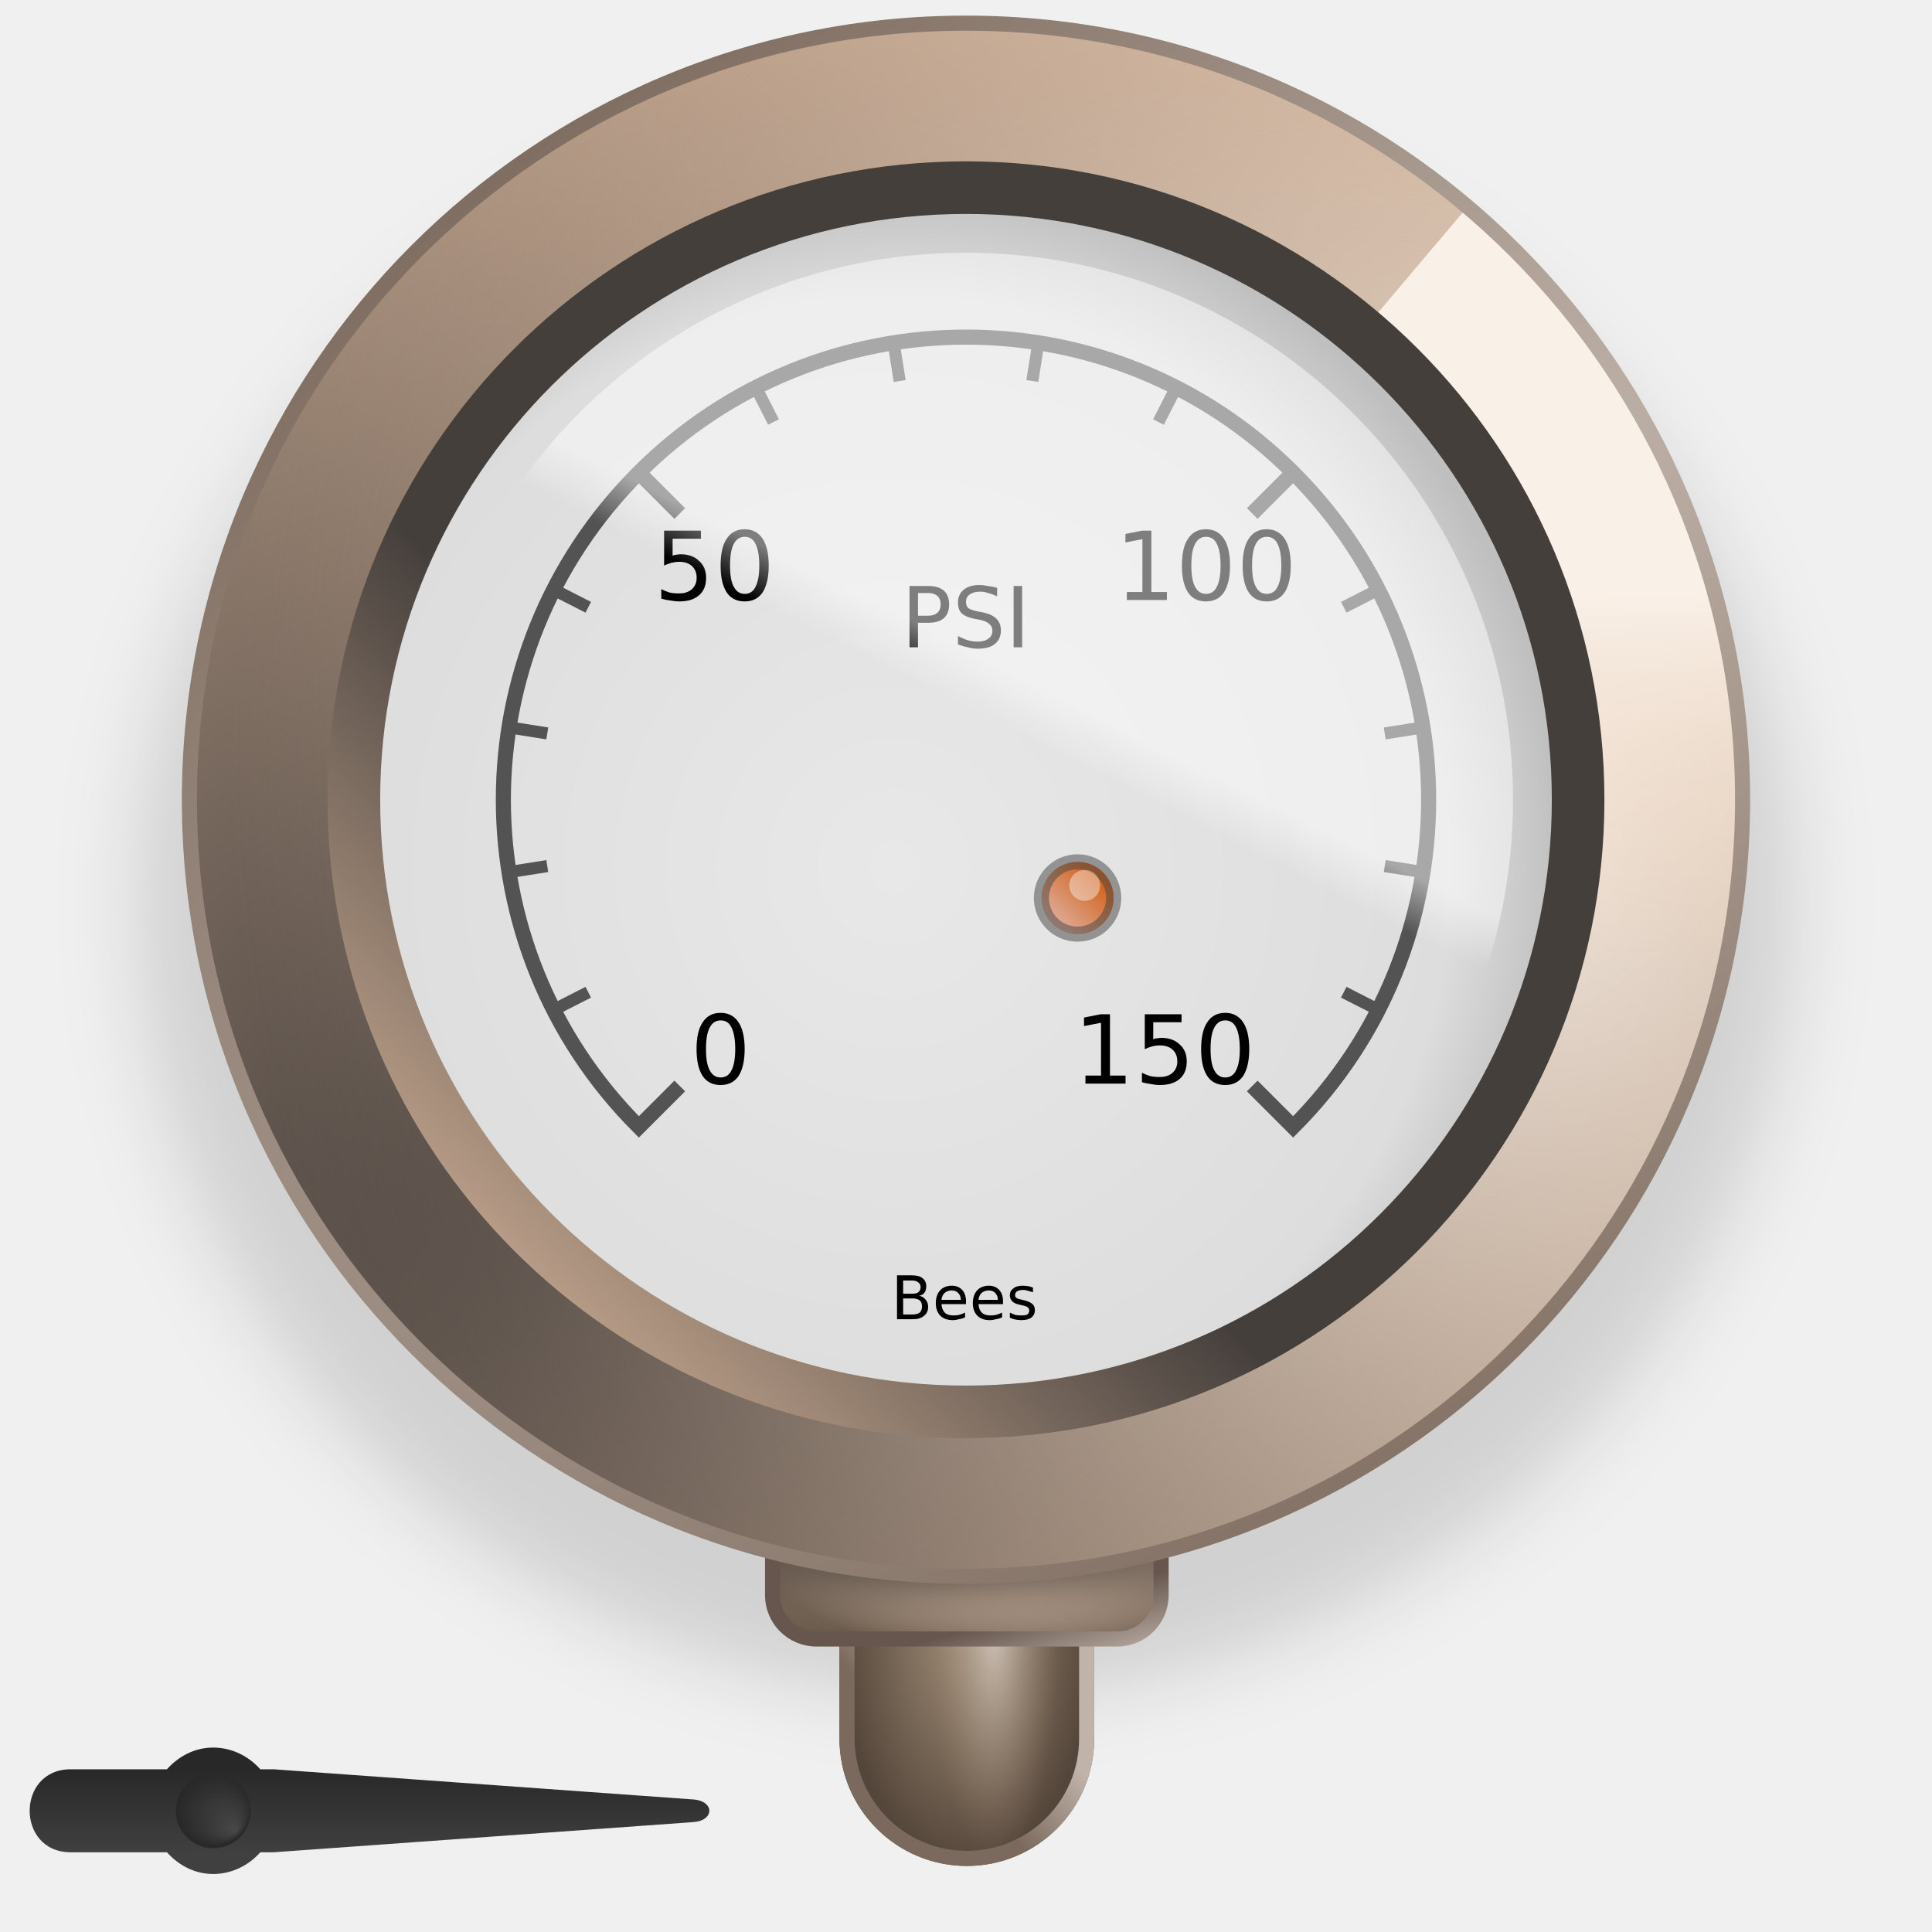
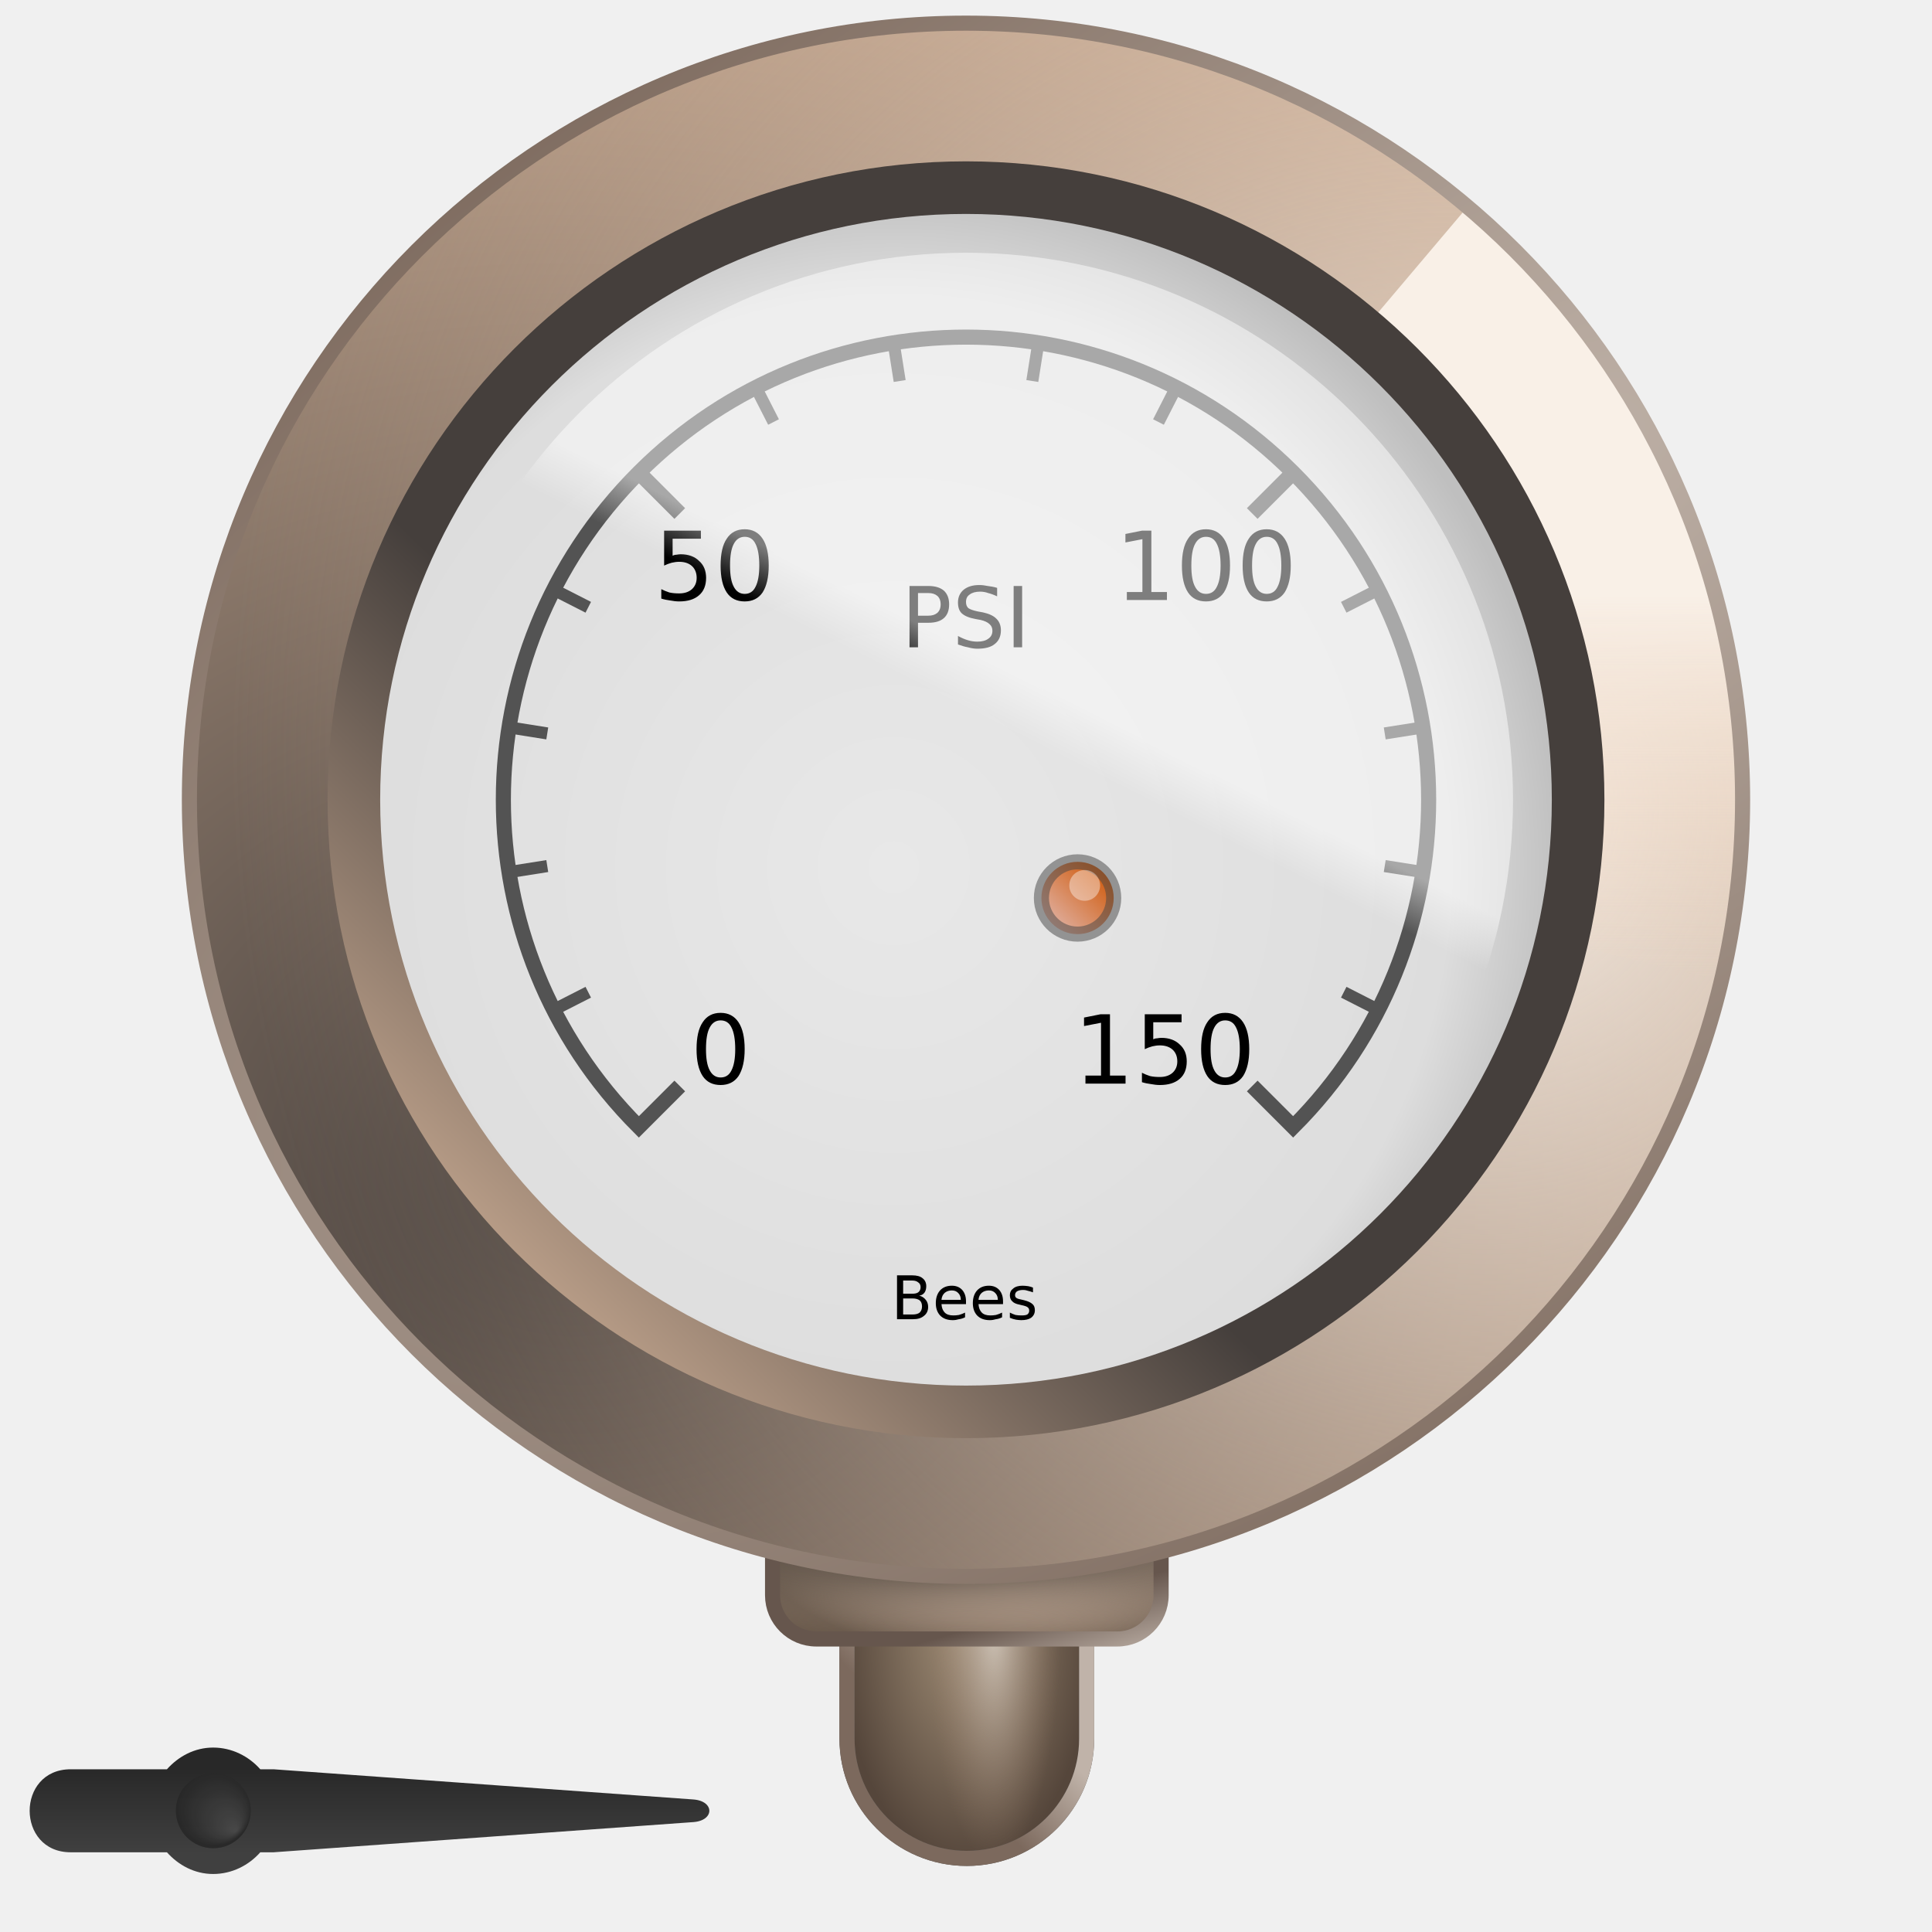
<svg xmlns="http://www.w3.org/2000/svg" xmlns:xlink="http://www.w3.org/1999/xlink" width="64" height="64" id="svg2" version="1.1">
  <defs id="defs4">
    <linearGradient id="linearGradient4310">
      <stop style="stop-color:#4a4a4a;stop-opacity:1;" offset="0" id="stop4312" />
      <stop style="stop-color:#262626;stop-opacity:1;" offset="1" id="stop4314" />
    </linearGradient>
    <linearGradient id="linearGradient4203">
      <stop style="stop-color:#3c3c3c;stop-opacity:1;" offset="0" id="stop4205" />
      <stop style="stop-color:#5e5e5e;stop-opacity:1;" offset="1" id="stop4207" />
    </linearGradient>
    <linearGradient id="linearGradient4169">
      <stop style="stop-color:#ffffff;stop-opacity:0.496" offset="0" id="stop4171" />
      <stop style="stop-color:#ffffff;stop-opacity:0;" offset="1" id="stop4173" />
    </linearGradient>
    <linearGradient id="linearGradient3829">
      <stop style="stop-color:#d05a0c;stop-opacity:1;" offset="0" id="stop3831" />
      <stop id="stop3837" offset="0.5" style="stop-color:#d8875a;stop-opacity:1;" />
      <stop style="stop-color:#e0b4a8;stop-opacity:1" offset="1" id="stop3833" />
    </linearGradient>
    <linearGradient id="linearGradient3813">
      <stop id="stop3815" offset="0" style="stop-color:#c0b3a9;stop-opacity:1;" />
      <stop id="stop3817" offset="1" style="stop-color:#66564d;stop-opacity:1;" />
    </linearGradient>
    <linearGradient id="linearGradient3805">
      <stop id="stop3807" offset="0" style="stop-color:#c0b3a9;stop-opacity:1;" />
      <stop id="stop3809" offset="1" style="stop-color:#6b5a50;stop-opacity:1;" />
    </linearGradient>
    <linearGradient id="linearGradient3797">
      <stop style="stop-color:#f1d5c0;stop-opacity:1;" offset="0" id="stop3799" />
      <stop style="stop-color:#6a5a4c;stop-opacity:1;" offset="1" id="stop3801" />
    </linearGradient>
    <linearGradient id="linearGradient3787">
      <stop id="stop3789" offset="0" style="stop-color:#2b2621;stop-opacity:1;" />
      <stop id="stop3791" offset="1" style="stop-color:#a49181;stop-opacity:0;" />
    </linearGradient>
    <linearGradient id="linearGradient3765">
      <stop style="stop-color:#535353;stop-opacity:1;" offset="0" id="stop3767" />
      <stop style="stop-color:#a49181;stop-opacity:1;" offset="1" id="stop3769" />
    </linearGradient>
    <linearGradient id="linearGradient3757">
      <stop id="stop3759" offset="0" style="stop-color:#d1c7bb;stop-opacity:1;" />
      <stop id="stop3761" offset="1" style="stop-color:#8f7663;stop-opacity:0;" />
    </linearGradient>
    <linearGradient id="linearGradient3747">
      <stop style="stop-color:#a49179;stop-opacity:1;" offset="0" id="stop3749" />
      <stop style="stop-color:#55463b;stop-opacity:1;" offset="1" id="stop3751" />
    </linearGradient>
    <linearGradient id="linearGradient3732">
      <stop style="stop-color:#c0b3a9;stop-opacity:1;" offset="0" id="stop3734" />
      <stop style="stop-color:#7c695d;stop-opacity:1;" offset="1" id="stop3736" />
    </linearGradient>
    <linearGradient id="linearGradient3670">
      <stop style="stop-color:#e8e8e8;stop-opacity:1;" offset="0" id="stop3672" />
      <stop id="stop3678" offset="0.833" style="stop-color:#dddddd;stop-opacity:1;" />
      <stop style="stop-color:#bfbfbf;stop-opacity:1;" offset="1" id="stop3674" />
    </linearGradient>
    <linearGradient id="linearGradient3648">
      <stop style="stop-color:#f9f0e7;stop-opacity:1;" offset="0" id="stop3650" />
      <stop style="stop-color:#f1d4bc;stop-opacity:0;" offset="1" id="stop3652" />
    </linearGradient>
    <linearGradient id="linearGradient3636">
      <stop style="stop-color:#000000;stop-opacity:1;" offset="0" id="stop3638" />
      <stop style="stop-color:#000000;stop-opacity:0;" offset="1" id="stop3640" />
    </linearGradient>
    <linearGradient id="linearGradient3628">
      <stop id="stop3630" offset="0" style="stop-color:#f9f0e7;stop-opacity:1;" />
      <stop id="stop3632" offset="1" style="stop-color:#c7a991;stop-opacity:0;" />
    </linearGradient>
    <linearGradient id="linearGradient3610">
      <stop style="stop-color:#453f3c;stop-opacity:1;" offset="0" id="stop3612" />
      <stop style="stop-color:#c7a991;stop-opacity:1;" offset="1" id="stop3614" />
    </linearGradient>
    <radialGradient xlink:href="#linearGradient3610" id="radialGradient3624" cx="18.468" cy="45.533" fx="18.468" fy="45.533" r="28.381" gradientUnits="userSpaceOnUse" gradientTransform="matrix(1.853161,0.1213832,-0.1076069,1.642839,-10.85644,-31.51233)" />
    <radialGradient xlink:href="#linearGradient3628" id="radialGradient3634" gradientUnits="userSpaceOnUse" gradientTransform="matrix(1.497005,-0.5317732,0.5623419,1.58306,-13.56329,-5.482576)" cx="30.638" cy="33.885" fx="30.638" fy="33.885" r="28.381" />
    <linearGradient xlink:href="#linearGradient3648" id="linearGradient3646" x1="47.063" y1="24.336" x2="47.063" y2="38.475" gradientUnits="userSpaceOnUse" />
    <linearGradient xlink:href="#linearGradient3610" id="linearGradient3664" x1="32.872" y1="43.972" x2="17.114" y2="60.248" gradientUnits="userSpaceOnUse" />
    <radialGradient xlink:href="#linearGradient3670" id="radialGradient3676" cx="27.241" cy="37.825" fx="27.241" fy="37.825" r="28.381" gradientUnits="userSpaceOnUse" gradientTransform="matrix(1.141648,0,0,1.171787,-1.721513,-9.190188)" />
    <radialGradient xlink:href="#linearGradient3732" id="radialGradient3738" cx="28.63" cy="11.416" fx="28.63" fy="11.416" r="28.933" gradientUnits="userSpaceOnUse" gradientTransform="matrix(-0.6192296,-0.9606864,2.712577,-1.748446,37.54919,69.41259)" />
    <radialGradient xlink:href="#linearGradient3747" id="radialGradient3753" cx="32.028" cy="53.825" fx="32.028" fy="53.825" r="4.22" gradientTransform="matrix(0.9999999,0,0,1.892947,3.2977638e-6,-48.06263)" gradientUnits="userSpaceOnUse" />
    <radialGradient xlink:href="#linearGradient3757" id="radialGradient3763" gradientUnits="userSpaceOnUse" gradientTransform="matrix(0.5239493,0,0,1.890946,14.98659,-47.20436)" cx="34.255" cy="53.383" fx="34.255" fy="53.383" r="4.22" />
    <linearGradient xlink:href="#linearGradient3732" id="linearGradient3771" x1="33.571" y1="56.363" x2="31.29" y2="58.57" gradientUnits="userSpaceOnUse" />
    <linearGradient xlink:href="#linearGradient3813" id="linearGradient3777" gradientUnits="userSpaceOnUse" x1="36.441" y1="62.321" x2="32.858" y2="59.595" gradientTransform="matrix(1.621219,0,0,0.3652864,-19.8963,31.80494)" />
    <radialGradient xlink:href="#linearGradient3787" id="radialGradient3793" cx="32.028" cy="51.466" fx="32.028" fy="51.466" r="6.686" gradientTransform="matrix(2.260993,0,0,0.4114422,-40.38684,30.29094)" gradientUnits="userSpaceOnUse" />
    <radialGradient xlink:href="#linearGradient3797" id="radialGradient3803" gradientUnits="userSpaceOnUse" gradientTransform="matrix(1.225835,0.04273893,-0.01834657,0.5262151,-6.018744,22.98691)" cx="32.899" cy="51.528" fx="32.899" fy="51.528" r="6.686" />
    <linearGradient xlink:href="#linearGradient3829" id="linearGradient3835" x1="38.056" y1="29.025" x2="35.318" y2="31.796" gradientUnits="userSpaceOnUse" />
    <filter id="filter4157">
      <feGaussianBlur stdDeviation="1.375" id="feGaussianBlur4159" />
    </filter>
    <linearGradient xlink:href="#linearGradient4169" id="linearGradient4175" x1="40.383" y1="27.781" x2="39.111" y2="30.294" gradientUnits="userSpaceOnUse" />
    <linearGradient id="linearGradient4203-7">
      <stop style="stop-color:#3c3c3c;stop-opacity:1;" offset="0" id="stop4205-0" />
      <stop style="stop-color:#5e5e5e;stop-opacity:1;" offset="1" id="stop4207-0" />
    </linearGradient>
    <linearGradient gradientTransform="translate(-30.63239,-11.17101)" y2="21.87" x2="33.368" y1="21.87" x1="30.632" gradientUnits="userSpaceOnUse" id="linearGradient4228" xlink:href="#linearGradient4203-7" />
    <linearGradient id="linearGradient4203-1">
      <stop style="stop-color:#3c3c3c;stop-opacity:1;" offset="0" id="stop4205-6" />
      <stop style="stop-color:#5e5e5e;stop-opacity:1;" offset="1" id="stop4207-3" />
    </linearGradient>
    <linearGradient gradientTransform="translate(-30.63239,-11.17101)" y2="21.87" x2="33.368" y1="21.87" x1="30.632" gradientUnits="userSpaceOnUse" id="linearGradient4228-1" xlink:href="#linearGradient4203-1" />
    <linearGradient id="linearGradient4203-2">
      <stop style="stop-color:#282828;stop-opacity:1;" offset="0" id="stop4205-4" />
      <stop style="stop-color:#404040;stop-opacity:1;" offset="1" id="stop4207-4" />
    </linearGradient>
    <linearGradient gradientTransform="translate(-30.63239,-11.17101)" y2="21.87" x2="33.368" y1="21.87" x1="30.632" gradientUnits="userSpaceOnUse" id="linearGradient4283" xlink:href="#linearGradient4203-2" />
    <radialGradient xlink:href="#linearGradient4310" id="radialGradient4316" cx="30.792" cy="31.253" fx="48.011" fy="14.58" r="28.381" gradientUnits="userSpaceOnUse" />
    <linearGradient xlink:href="#linearGradient4203-2" id="linearGradient4334" gradientUnits="userSpaceOnUse" gradientTransform="matrix(1,0,0,1.0515,0,-1.677307)" x1="30.579" y1="24.461" x2="33.413" y2="24.461" />
  </defs>
  <g id="layer2">
-     <path style="opacity:0.13;color:#000000;fill:#000000;fill-opacity:1;fill-rule:nonzero;stroke:none;stroke-width:1.103;marker:none;visibility:visible;display:inline;overflow:visible;filter:url(#filter4157);enable-background:accumulate" id="path4124" d="m 61.253,31.867 a 28.381,28.381 0 1 1 -56.762,0 28.381,28.381 0 1 1 56.762,0 z" transform="matrix(0.9659765,0,0,0.928056,0.2463849,0.3065747)" />
    <rect ry="3.97" y="46.087" x="28.058" height="15.475" width="7.939" id="rect3745" style="color:#000000;fill:none;stroke:none;stroke-width:0.5;marker:none;visibility:visible;display:inline;overflow:visible;enable-background:accumulate" />
    <rect style="color:#000000;fill:url(#radialGradient3753);fill-opacity:1;stroke:#535353;stroke-width:0.5;stroke-linecap:butt;stroke-linejoin:miter;stroke-miterlimit:4;stroke-opacity:1;stroke-dasharray:none;stroke-dashoffset:0;marker:none;visibility:visible;display:inline;overflow:visible;enable-background:accumulate" id="rect3741" width="7.939" height="15.475" x="28.058" y="46.087" ry="3.97" />
    <rect ry="3.97" y="46.087" x="28.058" height="15.475" width="7.939" id="rect3755" style="color:#000000;fill:url(#radialGradient3763);fill-opacity:1;stroke:url(#linearGradient3771);stroke-width:0.5;stroke-linecap:butt;stroke-linejoin:miter;stroke-miterlimit:4;stroke-opacity:1;stroke-dasharray:none;stroke-dashoffset:0;marker:none;visibility:visible;display:inline;overflow:visible;enable-background:accumulate" />
    <rect ry="1.45" y="48.64" x="25.592" height="5.653" width="12.871" id="rect3795" style="color:#000000;fill:url(#radialGradient3803);fill-opacity:1;stroke:none;stroke-width:0.5;marker:none;visibility:visible;display:inline;overflow:visible;enable-background:accumulate" />
    <rect style="color:#000000;fill:url(#radialGradient3793);fill-opacity:1;stroke:url(#linearGradient3777);stroke-width:0.5;stroke-linecap:butt;stroke-linejoin:miter;stroke-miterlimit:4;stroke-opacity:1;stroke-dasharray:none;stroke-dashoffset:0;marker:none;visibility:visible;display:inline;overflow:visible;enable-background:accumulate" id="rect3773" width="12.871" height="5.653" x="25.592" y="48.64" ry="1.45" />
  </g>
  <g id="layer1" transform="translate(0,-988.3622)">
-     <path style="color:#000000;fill:url(#radialGradient3624);fill-opacity:1;fill-rule:nonzero;stroke:none;stroke-width:3.532;marker:none;visibility:visible;display:inline;overflow:visible;enable-background:accumulate" id="path3590" d="m 61.253,31.867 a 28.381,28.381 0 1 1 -56.762,0 28.381,28.381 0 1 1 56.762,0 z" transform="matrix(0.9064459,0,0,0.9064459,2.203279,985.9696)" />
-     <path transform="matrix(0.9064459,0,0,0.9064459,2.203279,985.9696)" d="m 61.253,31.867 a 28.381,28.381 0 1 1 -56.762,0 28.381,28.381 0 1 1 56.762,0 z" id="path3626" style="color:#000000;fill:url(#radialGradient3634);fill-opacity:1;fill-rule:nonzero;stroke:none;stroke-width:1.103;marker:none;visibility:visible;display:inline;overflow:visible;enable-background:accumulate" />
-     <path style="color:#000000;fill:url(#linearGradient3646);fill-opacity:1;fill-rule:nonzero;stroke:none;stroke-width:3.532;marker:none;visibility:visible;display:inline;overflow:visible;enable-background:accumulate" id="path3644" d="m 51.2,10.198 a 28.381,28.381 0 0 1 9.273,28.278 L 32.872,31.867 z" transform="matrix(0.9064459,0,0,0.9064459,2.203279,985.9696)" />
-     <path style="color:#000000;fill:url(#linearGradient3664);fill-opacity:1;fill-rule:nonzero;stroke:none;stroke-width:3.532;marker:none;visibility:visible;display:inline;overflow:visible;enable-background:accumulate" id="path3654" d="m 61.253,31.867 a 28.381,28.381 0 1 1 -56.762,0 28.381,28.381 0 1 1 56.762,0 z" transform="matrix(0.7451569,0,0,0.7451569,7.505174,991.1093)" />
-     <path transform="matrix(0.6837724,0,0,0.6837724,9.52301,993.0654)" d="m 61.253,31.867 a 28.381,28.381 0 1 1 -56.762,0 28.381,28.381 0 1 1 56.762,0 z" id="path3666" style="color:#000000;fill:url(#radialGradient3676);fill-opacity:1;fill-rule:nonzero;stroke:none;stroke-width:3.532;marker:none;visibility:visible;display:inline;overflow:visible;enable-background:accumulate" />
+     <path style="color:#000000;fill:url(#radialGradient3624);fill-opacity:1;fill-rule:nonzero;stroke:none;stroke-width:3.532;marker:none;visibility:visible;display:inline;overflow:visible;enable-background:accumulate" id="path3590" d="m 61.253,31.867 c 0,15.674 -12.707,28.381 -28.381,28.381 -15.674,0 -28.381,-12.707 -28.381,-28.381 0,-15.674 12.707,-28.381 28.381,-28.381 15.674,0 28.381,12.707 28.381,28.381 z" transform="matrix(0.9064459,0,0,0.9064459,2.203279,985.9696)" />
+     <path transform="matrix(0.9064459,0,0,0.9064459,2.203279,985.9696)" d="m 61.253,31.867 c 0,15.674 -12.707,28.381 -28.381,28.381 -15.674,0 -28.381,-12.707 -28.381,-28.381 0,-15.674 12.707,-28.381 28.381,-28.381 15.674,0 28.381,12.707 28.381,28.381 z" id="path3626" style="color:#000000;fill:url(#radialGradient3634);fill-opacity:1;fill-rule:nonzero;stroke:none;stroke-width:1.103;marker:none;visibility:visible;display:inline;overflow:visible;enable-background:accumulate" />
+     <path style="color:#000000;fill:url(#linearGradient3646);fill-opacity:1;fill-rule:nonzero;stroke:none;stroke-width:3.532;marker:none;visibility:visible;display:inline;overflow:visible;enable-background:accumulate" id="path3644" d="m 51.2,10.198 c 8.181,6.92 11.768,17.857 9.273,28.278 L 32.872,31.867 z" transform="matrix(0.9064459,0,0,0.9064459,2.203279,985.9696)" />
+     <path style="color:#000000;fill:url(#linearGradient3664);fill-opacity:1;fill-rule:nonzero;stroke:none;stroke-width:3.532;marker:none;visibility:visible;display:inline;overflow:visible;enable-background:accumulate" id="path3654" d="m 61.253,31.867 c 0,15.674 -12.707,28.381 -28.381,28.381 -15.674,0 -28.381,-12.707 -28.381,-28.381 0,-15.674 12.707,-28.381 28.381,-28.381 15.674,0 28.381,12.707 28.381,28.381 z" transform="matrix(0.7451569,0,0,0.7451569,7.505174,991.1093)" />
+     <path transform="matrix(0.6837724,0,0,0.6837724,9.52301,993.0654)" d="m 61.253,31.867 c 0,15.674 -12.707,28.381 -28.381,28.381 -15.674,0 -28.381,-12.707 -28.381,-28.381 0,-15.674 12.707,-28.381 28.381,-28.381 15.674,0 28.381,12.707 28.381,28.381 z" id="path3666" style="color:#000000;fill:url(#radialGradient3676);fill-opacity:1;fill-rule:nonzero;stroke:none;stroke-width:3.532;marker:none;visibility:visible;display:inline;overflow:visible;enable-background:accumulate" />
    <path id="path3691" style="color:#000000;fill:none;stroke:#535353;stroke-width:0.5;stroke-miterlimit:4;stroke-opacity:1;marker:none;visibility:visible;display:inline;overflow:visible;enable-background:accumulate" d="m 41.482,1024.337 1.355,1.355 c 5.985,-5.985 5.985,-15.689 0,-21.674 -5.985,-5.985 -15.689,-5.985 -21.674,0 -5.985,5.985 -5.985,15.689 1e-6,21.674 l 1.355,-1.355 m 18.964,-18.964 1.355,-1.355 m -21.674,0 1.355,1.355" />
-     <path style="color:#000000;fill:none;stroke:url(#radialGradient3738);stroke-width:0.552;stroke-miterlimit:4;stroke-opacity:1;stroke-dasharray:none;marker:none;visibility:visible;display:inline;overflow:visible;enable-background:accumulate" id="path3730" d="m 61.253,31.867 a 28.381,28.381 0 1 1 -56.762,0 28.381,28.381 0 1 1 56.762,0 z" transform="matrix(0.9064459,0,0,0.9064459,2.203279,985.9696)" />
+     <path style="color:#000000;fill:none;stroke:url(#radialGradient3738);stroke-width:0.552;stroke-miterlimit:4;stroke-opacity:1;stroke-dasharray:none;marker:none;visibility:visible;display:inline;overflow:visible;enable-background:accumulate" id="path3730" d="m 61.253,31.867 c 0,15.674 -12.707,28.381 -28.381,28.381 -15.674,0 -28.381,-12.707 -28.381,-28.381 0,-15.674 12.707,-28.381 28.381,-28.381 15.674,0 28.381,12.707 28.381,28.381 z" transform="matrix(0.9064459,0,0,0.9064459,2.203279,985.9696)" />
    <text xml:space="preserve" style="font-size:2.788px;font-style:normal;font-weight:normal;fill:#000000;fill-opacity:1;stroke:none;font-family:Bitstream Vera Sans" x="29.863" y="1009.803" id="text3823">
      <tspan id="tspan3825" x="29.863" y="1009.803">PSI</tspan>
    </text>
-     <path style="color:#000000;fill:url(#linearGradient3835);fill-opacity:1;fill-rule:nonzero;stroke:#464646;stroke-width:0.751;stroke-opacity:0.513;marker:none;visibility:visible;display:inline;overflow:visible;enable-background:accumulate" id="path3827" d="m 38.706,30.528 a 1.797,1.797 0 1 1 -3.594,0 1.797,1.797 0 1 1 3.594,0 z" transform="matrix(0.6661586,0,0,0.6661586,11.10801,997.7724)" />
-     <path style="color:#000000;fill:#ffffff;fill-opacity:0.402;fill-rule:nonzero;stroke:none;stroke-width:0.5;marker:none;visibility:visible;display:inline;overflow:visible;enable-background:accumulate" id="path3839" d="m 37.585,29.721 a 0.934,0.934 0 1 1 -1.869,0 0.934,0.934 0 1 1 1.869,0 z" transform="matrix(0.54599,0,0,0.54599,15.92101,1001.465)" />
+     <path style="color:#000000;fill:url(#linearGradient3835);fill-opacity:1;fill-rule:nonzero;stroke:#464646;stroke-width:0.751;stroke-opacity:0.513;marker:none;visibility:visible;display:inline;overflow:visible;enable-background:accumulate" id="path3827" d="m 38.706,30.528 c 0,0.993 -0.805,1.797 -1.797,1.797 -0.993,0 -1.797,-0.805 -1.797,-1.797 0,-0.993 0.805,-1.797 1.797,-1.797 0.993,0 1.797,0.805 1.797,1.797 z" transform="matrix(0.6661586,0,0,0.6661586,11.10801,997.7724)" />
+     <path style="color:#000000;fill:#ffffff;fill-opacity:0.402;fill-rule:nonzero;stroke:none;stroke-width:0.5;marker:none;visibility:visible;display:inline;overflow:visible;enable-background:accumulate" id="path3839" d="m 37.585,29.721 c 0,0.516 -0.418,0.934 -0.934,0.934 -0.516,0 -0.934,-0.418 -0.934,-0.934 0,-0.516 0.418,-0.934 0.934,-0.934 0.516,0 0.934,0.418 0.934,0.934 z" transform="matrix(0.54599,0,0,0.54599,15.92101,1001.465)" />
    <text id="text3841" y="1024.256" x="22.872" style="font-size:3.16px;font-style:normal;font-weight:normal;fill:#000000;fill-opacity:1;stroke:none;font-family:Bitstream Vera Sans" xml:space="preserve">
      <tspan y="1024.256" x="22.872" id="tspan3843">0</tspan>
    </text>
    <text xml:space="preserve" style="font-size:3.16px;font-style:normal;font-variant:normal;font-weight:normal;font-stretch:normal;text-indent:0;text-align:start;text-decoration:none;line-height:normal;letter-spacing:normal;word-spacing:normal;text-transform:none;direction:ltr;block-progression:tb;writing-mode:lr-tb;text-anchor:start;color:#000000;fill:#000000;fill-opacity:1;fill-rule:nonzero;stroke:none;marker:none;visibility:visible;display:inline;overflow:visible;enable-background:accumulate;font-family:Bitstream Vera Sans;-inkscape-font-specification:Bitstream Vera Sans" x="35.565" y="1024.256" id="text3845">
      <tspan id="tspan3847" x="35.565" y="1024.256">150</tspan>
    </text>
    <text id="text3849" y="1008.24" x="36.936" style="font-size:3.16px;font-style:normal;font-variant:normal;font-weight:normal;font-stretch:normal;text-indent:0;text-align:start;text-decoration:none;line-height:normal;letter-spacing:normal;word-spacing:normal;text-transform:none;direction:ltr;block-progression:tb;writing-mode:lr-tb;text-anchor:start;color:#000000;fill:#000000;fill-opacity:1;fill-rule:nonzero;stroke:none;marker:none;visibility:visible;display:inline;overflow:visible;enable-background:accumulate;font-family:Bitstream Vera Sans;-inkscape-font-specification:Bitstream Vera Sans" xml:space="preserve">
      <tspan y="1008.24" x="36.936" id="tspan3851">100</tspan>
    </text>
    <text xml:space="preserve" style="font-size:3.16px;font-style:normal;font-variant:normal;font-weight:normal;font-stretch:normal;text-indent:0;text-align:start;text-decoration:none;line-height:normal;letter-spacing:normal;word-spacing:normal;text-transform:none;direction:ltr;block-progression:tb;writing-mode:lr-tb;text-anchor:start;color:#000000;fill:#000000;fill-opacity:1;fill-rule:nonzero;stroke:none;marker:none;visibility:visible;display:inline;overflow:visible;enable-background:accumulate;font-family:Bitstream Vera Sans;-inkscape-font-specification:Bitstream Vera Sans" x="21.658" y="1008.24" id="text3853">
      <tspan id="tspan3855" x="21.658" y="1008.24">50</tspan>
    </text>
    <g id="g4110" style="stroke-width:0.4;stroke-miterlimit:4;stroke-dasharray:none">
      <path style="color:#000000;fill:none;stroke:#535353;stroke-width:0.4;stroke-miterlimit:4;stroke-opacity:1;stroke-dasharray:none;marker:none;visibility:visible;display:inline;overflow:visible;enable-background:accumulate" d="M 38.376,1002.342 38.958,1001.2" id="path3914" />
      <path id="path4016" d="m 34.197,1000.984 0.2,-1.266" style="color:#000000;fill:none;stroke:#535353;stroke-width:0.4;stroke-miterlimit:4;stroke-opacity:1;stroke-dasharray:none;marker:none;visibility:visible;display:inline;overflow:visible;enable-background:accumulate" />
      <path style="color:#000000;fill:none;stroke:#535353;stroke-width:0.4;stroke-miterlimit:4;stroke-opacity:1;stroke-dasharray:none;marker:none;visibility:visible;display:inline;overflow:visible;enable-background:accumulate" d="m 29.803,1000.984 -0.2,-1.266" id="path4024" />
      <path id="path4032" d="M 25.624,1002.342 25.042,1001.2" style="color:#000000;fill:none;stroke:#535353;stroke-width:0.4;stroke-miterlimit:4;stroke-opacity:1;stroke-dasharray:none;marker:none;visibility:visible;display:inline;overflow:visible;enable-background:accumulate" />
      <path id="path4052" d="m 19.487,1008.479 -1.142,-0.582" style="color:#000000;fill:none;stroke:#535353;stroke-width:0.4;stroke-miterlimit:4;stroke-opacity:1;stroke-dasharray:none;marker:none;visibility:visible;display:inline;overflow:visible;enable-background:accumulate" />
      <path style="color:#000000;fill:none;stroke:#535353;stroke-width:0.4;stroke-miterlimit:4;stroke-opacity:1;stroke-dasharray:none;marker:none;visibility:visible;display:inline;overflow:visible;enable-background:accumulate" d="m 18.129,1012.658 -1.266,-0.201" id="path4056" />
      <path id="path4060" d="m 18.129,1017.052 -1.266,0.2" style="color:#000000;fill:none;stroke:#535353;stroke-width:0.4;stroke-miterlimit:4;stroke-opacity:1;stroke-dasharray:none;marker:none;visibility:visible;display:inline;overflow:visible;enable-background:accumulate" />
      <path style="color:#000000;fill:none;stroke:#535353;stroke-width:0.4;stroke-miterlimit:4;stroke-opacity:1;stroke-dasharray:none;marker:none;visibility:visible;display:inline;overflow:visible;enable-background:accumulate" d="m 19.487,1021.231 -1.142,0.582" id="path4064" />
      <path style="color:#000000;fill:none;stroke:#535353;stroke-width:0.4;stroke-miterlimit:4;stroke-opacity:1;stroke-dasharray:none;marker:none;visibility:visible;display:inline;overflow:visible;enable-background:accumulate" d="m 44.513,1021.231 1.142,0.582" id="path4070" />
      <path id="path4074" d="m 45.871,1017.052 1.266,0.2" style="color:#000000;fill:none;stroke:#535353;stroke-width:0.4;stroke-miterlimit:4;stroke-opacity:1;stroke-dasharray:none;marker:none;visibility:visible;display:inline;overflow:visible;enable-background:accumulate" />
      <path style="color:#000000;fill:none;stroke:#535353;stroke-width:0.4;stroke-miterlimit:4;stroke-opacity:1;stroke-dasharray:none;marker:none;visibility:visible;display:inline;overflow:visible;enable-background:accumulate" d="m 45.871,1012.658 1.266,-0.2" id="path4078" />
      <path id="path4082" d="m 44.513,1008.479 1.142,-0.582" style="color:#000000;fill:none;stroke:#535353;stroke-width:0.4;stroke-miterlimit:4;stroke-opacity:1;stroke-dasharray:none;marker:none;visibility:visible;display:inline;overflow:visible;enable-background:accumulate" />
    </g>
    <text xml:space="preserve" style="font-size:1.99px;font-style:normal;font-weight:normal;fill:#000000;fill-opacity:1;stroke:none;font-family:Bitstream Vera Sans" x="29.526" y="1032.062" id="text4161">
      <tspan id="tspan4163" x="29.526" y="1032.062">Bees</tspan>
    </text>
-     <path style="color:#000000;fill:url(#linearGradient4175);fill-opacity:1;fill-rule:nonzero;stroke:none;stroke-width:3.532;marker:none;visibility:visible;display:inline;overflow:visible;enable-background:accumulate" id="path4165" d="m 61.253,31.867 a 28.381,28.381 0 1 1 -56.762,0 28.381,28.381 0 1 1 56.762,0 z" transform="matrix(0.6384734,0,0,0.6384734,11.01208,994.509)" />
+     <path style="color:#000000;fill:url(#linearGradient4175);fill-opacity:1;fill-rule:nonzero;stroke:none;stroke-width:3.532;marker:none;visibility:visible;display:inline;overflow:visible;enable-background:accumulate" id="path4165" d="m 61.253,31.867 c 0,15.674 -12.707,28.381 -28.381,28.381 -15.674,0 -28.381,-12.707 -28.381,-28.381 0,-15.674 12.707,-28.381 28.381,-28.381 15.674,0 28.381,12.707 28.381,28.381 z" transform="matrix(0.6384734,0,0,0.6384734,11.01208,994.509)" />
  </g>
  <g id="layer3" style="display:none">
    <g id="g4337">
      <path id="path3726" d="m 32,10.062 c -0.171,0 -0.349,0.172 -0.375,0.531 l -1,13.906 0,0.438 c -0.432,0.383 -0.719,0.94 -0.719,1.562 0,0.617 0.293,1.149 0.719,1.531 l 0,3.188 c 0,1.812 2.75,1.812 2.75,0 l 0,-3.188 c 0.426,-0.382 0.719,-0.914 0.719,-1.531 0,-0.622 -0.287,-1.18 -0.719,-1.562 l 0,-0.438 -1,-13.906 C 32.349,10.234 32.171,10.062 32,10.062 z" style="color:#000000;fill:url(#linearGradient4334);fill-opacity:1;fill-rule:nonzero;stroke:none;stroke-width:0.5;marker:none;visibility:visible;display:inline;overflow:visible;enable-background:accumulate" />
-       <path style="opacity:0.865;color:#000000;fill:url(#radialGradient4316);fill-opacity:1;fill-rule:nonzero;stroke:none;stroke-width:3.532;marker:none;visibility:visible;display:inline;overflow:visible;enable-background:accumulate" id="path4305" d="m 61.253,31.867 a 28.381,28.381 0 1 1 -56.762,0 28.381,28.381 0 1 1 56.762,0 z" transform="matrix(0.04376073,0,0,0.04376073,30.5615,25.0984)" />
+       <path style="opacity:0.865;color:#000000;fill:url(#radialGradient4316);fill-opacity:1;fill-rule:nonzero;stroke:none;stroke-width:3.532;marker:none;visibility:visible;display:inline;overflow:visible;enable-background:accumulate" id="path4305" d="m 61.253,31.867 c 0,15.674 -12.707,28.381 -28.381,28.381 -15.674,0 -28.381,-12.707 -28.381,-28.381 0,-15.674 12.707,-28.381 28.381,-28.381 15.674,0 28.381,12.707 28.381,28.381 z" transform="matrix(0.04376073,0,0,0.04376073,30.5615,25.0984)" />
    </g>
  </g>
  <g id="layer4">
    <use x="0" y="0" xlink:href="#g4337" id="use4342" transform="matrix(0,1,-1,0,33.55946,27.98453)" width="64" height="64" />
  </g>
</svg>
